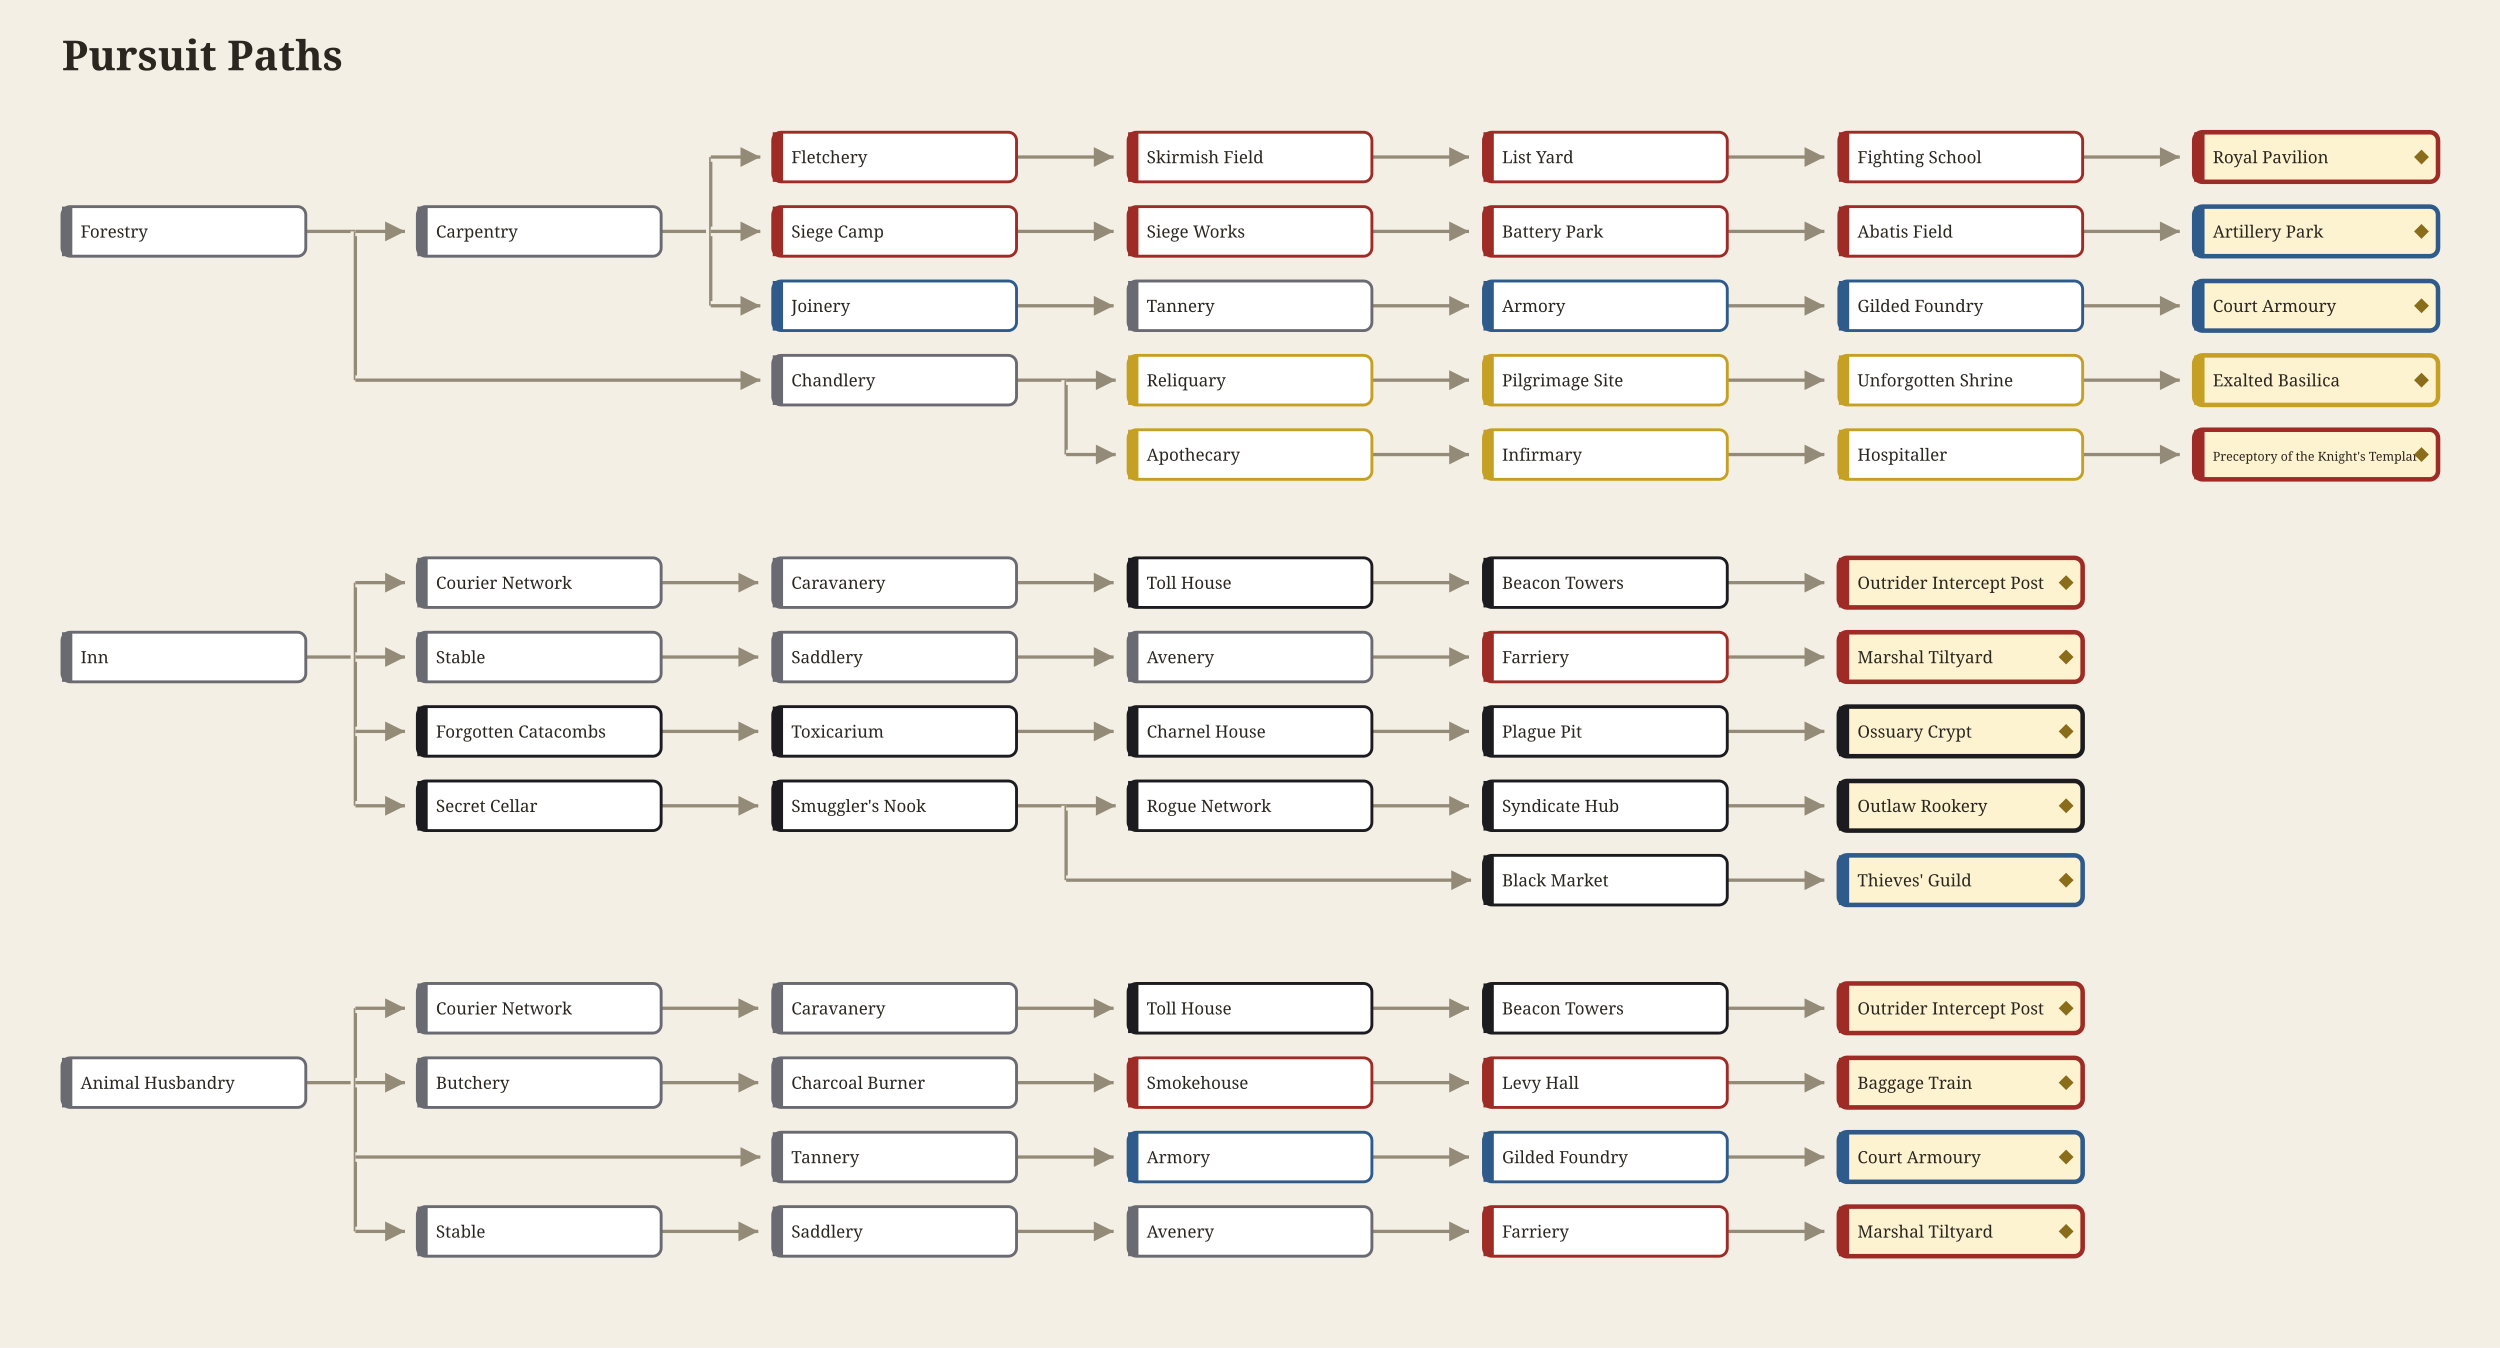
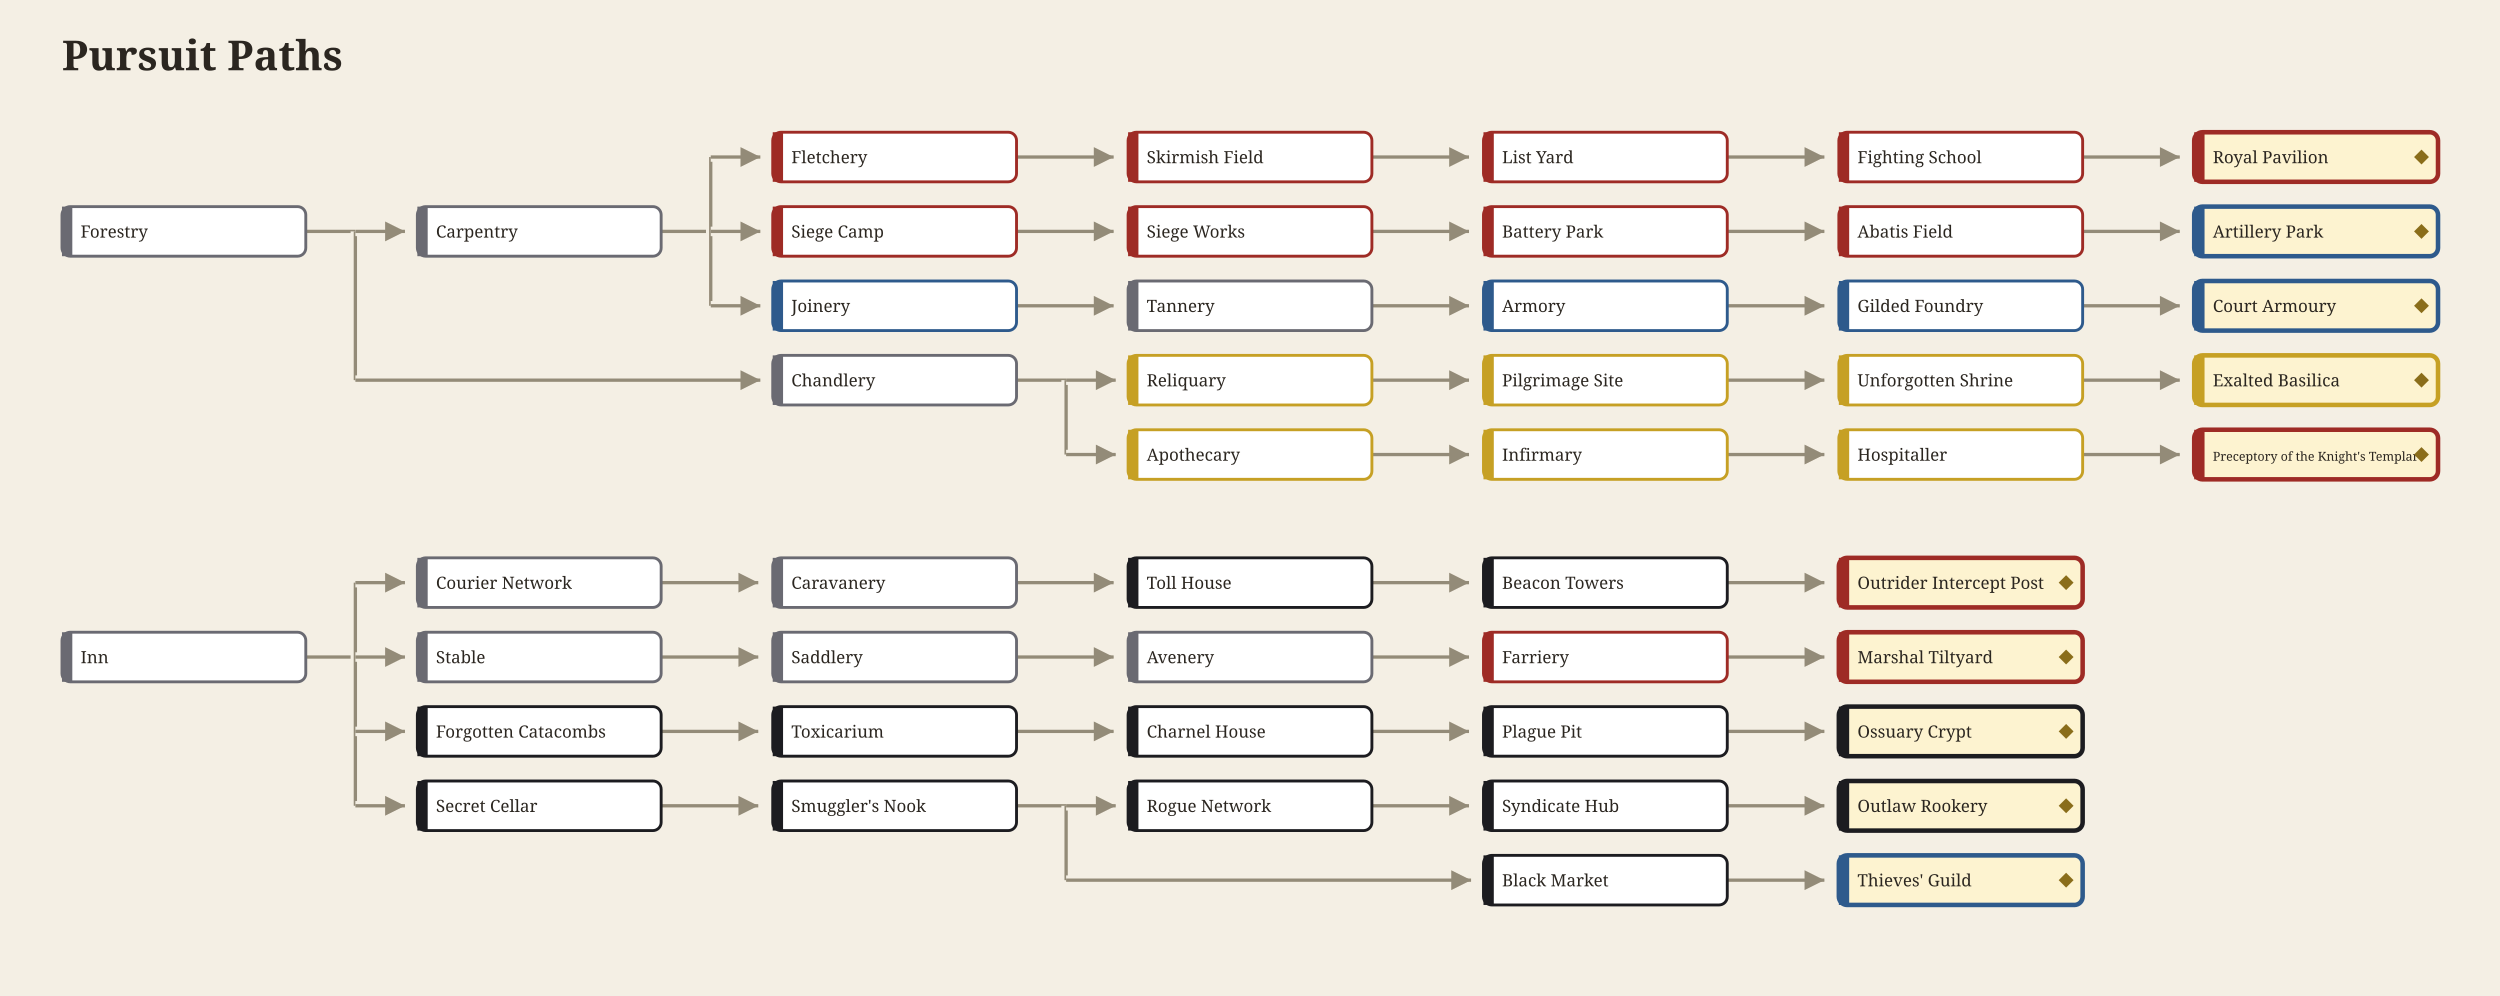
- <svg xmlns="http://www.w3.org/2000/svg" width="1210" height="652" viewBox="0 0 1210 652" font-family="Georgia, serif">
-   <rect width="1210" height="652" fill="#f4efe4" />
+ <svg xmlns="http://www.w3.org/2000/svg" width="1210" height="482" viewBox="0 0 1210 482" font-family="Georgia, serif">
+   <rect width="1210" height="482" fill="#f4efe4" />
  <defs>
    <marker id="arw-2E5A8C" markerWidth="7" markerHeight="7" refX="6" refY="3" orient="auto">
      <path d="M0,0 L6,3 L0,6 Z" fill="#2E5A8C" />
    </marker>
    <marker id="arw-9E2B25" markerWidth="7" markerHeight="7" refX="6" refY="3" orient="auto">
      <path d="M0,0 L6,3 L0,6 Z" fill="#9E2B25" />
    </marker>
    <marker id="arw-1c9c8c" markerWidth="7" markerHeight="7" refX="6" refY="3" orient="auto">
      <path d="M0,0 L6,3 L0,6 Z" fill="#1c9c8c" />
    </marker>
    <marker id="arw-C6A024" markerWidth="7" markerHeight="7" refX="6" refY="3" orient="auto">
      <path d="M0,0 L6,3 L0,6 Z" fill="#C6A024" />
    </marker>
    <marker id="arw-6A3D8F" markerWidth="7" markerHeight="7" refX="6" refY="3" orient="auto">
      <path d="M0,0 L6,3 L0,6 Z" fill="#6A3D8F" />
    </marker>
    <marker id="arw-CC6A1A" markerWidth="7" markerHeight="7" refX="6" refY="3" orient="auto">
      <path d="M0,0 L6,3 L0,6 Z" fill="#CC6A1A" />
    </marker>
    <marker id="arw-3a7d3a" markerWidth="7" markerHeight="7" refX="6" refY="3" orient="auto">
      <path d="M0,0 L6,3 L0,6 Z" fill="#3a7d3a" />
    </marker>
    <marker id="arw-b5347a" markerWidth="7" markerHeight="7" refX="6" refY="3" orient="auto">
      <path d="M0,0 L6,3 L0,6 Z" fill="#b5347a" />
    </marker>
    <marker id="arw-2b6f9e" markerWidth="7" markerHeight="7" refX="6" refY="3" orient="auto">
      <path d="M0,0 L6,3 L0,6 Z" fill="#2b6f9e" />
    </marker>
    <marker id="arw-8a6d1a" markerWidth="7" markerHeight="7" refX="6" refY="3" orient="auto">
      <path d="M0,0 L6,3 L0,6 Z" fill="#8a6d1a" />
    </marker>
    <marker id="arw-5f5647" markerWidth="7" markerHeight="7" refX="6" refY="3" orient="auto">
      <path d="M0,0 L6,3 L0,6 Z" fill="#5f5647" />
    </marker>
    <marker id="arw-7a2ea0" markerWidth="7" markerHeight="7" refX="6" refY="3" orient="auto">
      <path d="M0,0 L6,3 L0,6 Z" fill="#7a2ea0" />
    </marker>
    <marker id="arw-0f8a7e" markerWidth="7" markerHeight="7" refX="6" refY="3" orient="auto">
      <path d="M0,0 L6,3 L0,6 Z" fill="#0f8a7e" />
    </marker>
    <marker id="arw-a83232" markerWidth="7" markerHeight="7" refX="6" refY="3" orient="auto">
      <path d="M0,0 L6,3 L0,6 Z" fill="#a83232" />
    </marker>
    <marker id="arw-8f8672" markerWidth="7" markerHeight="7" refX="6" refY="3" orient="auto">
      <path d="M0,0 L6,3 L0,6 Z" fill="#8f8672" />
    </marker>
  </defs>
  <text x="30" y="34" font-size="20" font-weight="bold" fill="#2b2620">Pursuit Paths</text>
  <path d="M148,112 L172,112" fill="none" stroke="#f4efe4" stroke-width="4.6" opacity="1" />
  <path d="M148,112 L172,112" fill="none" stroke="#8f8672" stroke-width="1.6" opacity="0.95" />
  <path d="M172,112 L172,184" fill="none" stroke="#f4efe4" stroke-width="4.6" opacity="1" />
  <path d="M172,112 L172,184" fill="none" stroke="#8f8672" stroke-width="1.6" opacity="0.95" />
  <path d="M172,112 L196,112" fill="none" stroke="#f4efe4" stroke-width="4.6" opacity="1" />
  <path d="M172,112 L196,112" fill="none" stroke="#8f8672" stroke-width="1.6" opacity="0.95" marker-end="url(#arw-8f8672)" />
  <path d="M172,184 L368,184" fill="none" stroke="#f4efe4" stroke-width="4.6" opacity="1" />
  <path d="M172,184 L368,184" fill="none" stroke="#8f8672" stroke-width="1.6" opacity="0.95" marker-end="url(#arw-8f8672)" />
  <path d="M320,112 L344,112" fill="none" stroke="#f4efe4" stroke-width="4.6" opacity="1" />
  <path d="M320,112 L344,112" fill="none" stroke="#8f8672" stroke-width="1.6" opacity="0.95" />
  <path d="M344,76 L344,148" fill="none" stroke="#f4efe4" stroke-width="4.6" opacity="1" />
  <path d="M344,76 L344,148" fill="none" stroke="#8f8672" stroke-width="1.6" opacity="0.95" />
  <path d="M344,76 L368,76" fill="none" stroke="#f4efe4" stroke-width="4.6" opacity="1" />
  <path d="M344,76 L368,76" fill="none" stroke="#8f8672" stroke-width="1.6" opacity="0.95" marker-end="url(#arw-8f8672)" />
  <path d="M344,148 L368,148" fill="none" stroke="#f4efe4" stroke-width="4.6" opacity="1" />
  <path d="M344,148 L368,148" fill="none" stroke="#8f8672" stroke-width="1.6" opacity="0.95" marker-end="url(#arw-8f8672)" />
  <path d="M344,112 L368,112" fill="none" stroke="#f4efe4" stroke-width="4.6" opacity="1" />
  <path d="M344,112 L368,112" fill="none" stroke="#8f8672" stroke-width="1.6" opacity="0.95" marker-end="url(#arw-8f8672)" />
  <path d="M492,112 L539,112" fill="none" stroke="#f4efe4" stroke-width="4.6" opacity="1" />
  <path d="M492,112 L539,112" fill="none" stroke="#8f8672" stroke-width="1.6" opacity="0.95" marker-end="url(#arw-8f8672)" />
  <path d="M492,148 L539,148" fill="none" stroke="#f4efe4" stroke-width="4.6" opacity="1" />
  <path d="M492,148 L539,148" fill="none" stroke="#8f8672" stroke-width="1.6" opacity="0.95" marker-end="url(#arw-8f8672)" />
  <path d="M492,184 L516,184" fill="none" stroke="#f4efe4" stroke-width="4.6" opacity="1" />
  <path d="M492,184 L516,184" fill="none" stroke="#8f8672" stroke-width="1.6" opacity="0.95" />
  <path d="M516,184 L516,220" fill="none" stroke="#f4efe4" stroke-width="4.6" opacity="1" />
  <path d="M516,184 L516,220" fill="none" stroke="#8f8672" stroke-width="1.6" opacity="0.95" />
  <path d="M516,184 L540,184" fill="none" stroke="#f4efe4" stroke-width="4.6" opacity="1" />
  <path d="M516,184 L540,184" fill="none" stroke="#8f8672" stroke-width="1.6" opacity="0.95" marker-end="url(#arw-8f8672)" />
  <path d="M516,220 L540,220" fill="none" stroke="#f4efe4" stroke-width="4.6" opacity="1" />
  <path d="M516,220 L540,220" fill="none" stroke="#8f8672" stroke-width="1.6" opacity="0.95" marker-end="url(#arw-8f8672)" />
  <path d="M492,76 L539,76" fill="none" stroke="#f4efe4" stroke-width="4.6" opacity="1" />
  <path d="M492,76 L539,76" fill="none" stroke="#8f8672" stroke-width="1.6" opacity="0.95" marker-end="url(#arw-8f8672)" />
  <path d="M664,112 L711,112" fill="none" stroke="#f4efe4" stroke-width="4.6" opacity="1" />
  <path d="M664,112 L711,112" fill="none" stroke="#8f8672" stroke-width="1.6" opacity="0.95" marker-end="url(#arw-8f8672)" />
  <path d="M664,148 L711,148" fill="none" stroke="#f4efe4" stroke-width="4.6" opacity="1" />
  <path d="M664,148 L711,148" fill="none" stroke="#8f8672" stroke-width="1.6" opacity="0.95" marker-end="url(#arw-8f8672)" />
  <path d="M664,184 L711,184" fill="none" stroke="#f4efe4" stroke-width="4.6" opacity="1" />
  <path d="M664,184 L711,184" fill="none" stroke="#8f8672" stroke-width="1.6" opacity="0.95" marker-end="url(#arw-8f8672)" />
  <path d="M664,220 L711,220" fill="none" stroke="#f4efe4" stroke-width="4.6" opacity="1" />
  <path d="M664,220 L711,220" fill="none" stroke="#8f8672" stroke-width="1.6" opacity="0.95" marker-end="url(#arw-8f8672)" />
  <path d="M664,76 L711,76" fill="none" stroke="#f4efe4" stroke-width="4.6" opacity="1" />
  <path d="M664,76 L711,76" fill="none" stroke="#8f8672" stroke-width="1.6" opacity="0.95" marker-end="url(#arw-8f8672)" />
  <path d="M836,112 L883,112" fill="none" stroke="#f4efe4" stroke-width="4.6" opacity="1" />
  <path d="M836,112 L883,112" fill="none" stroke="#8f8672" stroke-width="1.6" opacity="0.95" marker-end="url(#arw-8f8672)" />
  <path d="M836,148 L883,148" fill="none" stroke="#f4efe4" stroke-width="4.6" opacity="1" />
  <path d="M836,148 L883,148" fill="none" stroke="#8f8672" stroke-width="1.6" opacity="0.95" marker-end="url(#arw-8f8672)" />
  <path d="M836,184 L883,184" fill="none" stroke="#f4efe4" stroke-width="4.6" opacity="1" />
  <path d="M836,184 L883,184" fill="none" stroke="#8f8672" stroke-width="1.6" opacity="0.95" marker-end="url(#arw-8f8672)" />
  <path d="M836,220 L883,220" fill="none" stroke="#f4efe4" stroke-width="4.6" opacity="1" />
  <path d="M836,220 L883,220" fill="none" stroke="#8f8672" stroke-width="1.6" opacity="0.95" marker-end="url(#arw-8f8672)" />
  <path d="M836,76 L883,76" fill="none" stroke="#f4efe4" stroke-width="4.6" opacity="1" />
  <path d="M836,76 L883,76" fill="none" stroke="#8f8672" stroke-width="1.6" opacity="0.95" marker-end="url(#arw-8f8672)" />
  <path d="M1008,112 L1055,112" fill="none" stroke="#f4efe4" stroke-width="4.6" opacity="1" />
  <path d="M1008,112 L1055,112" fill="none" stroke="#8f8672" stroke-width="1.6" opacity="0.95" marker-end="url(#arw-8f8672)" />
  <path d="M1008,148 L1055,148" fill="none" stroke="#f4efe4" stroke-width="4.6" opacity="1" />
  <path d="M1008,148 L1055,148" fill="none" stroke="#8f8672" stroke-width="1.6" opacity="0.95" marker-end="url(#arw-8f8672)" />
  <path d="M1008,184 L1055,184" fill="none" stroke="#f4efe4" stroke-width="4.6" opacity="1" />
  <path d="M1008,184 L1055,184" fill="none" stroke="#8f8672" stroke-width="1.6" opacity="0.95" marker-end="url(#arw-8f8672)" />
  <path d="M1008,220 L1055,220" fill="none" stroke="#f4efe4" stroke-width="4.6" opacity="1" />
  <path d="M1008,220 L1055,220" fill="none" stroke="#8f8672" stroke-width="1.6" opacity="0.95" marker-end="url(#arw-8f8672)" />
  <path d="M1008,76 L1055,76" fill="none" stroke="#f4efe4" stroke-width="4.6" opacity="1" />
  <path d="M1008,76 L1055,76" fill="none" stroke="#8f8672" stroke-width="1.6" opacity="0.95" marker-end="url(#arw-8f8672)" />
  <rect x="30" y="100" width="118" height="24" rx="4" fill="#ffffff" stroke="#6a6a72" stroke-width="1.4" />
  <rect x="30" y="100" width="5" height="24" fill="#6a6a72" />
  <text x="39" y="115" font-size="8.2" fill="#2b2620">Forestry</text>
  <rect x="202" y="100" width="118" height="24" rx="4" fill="#ffffff" stroke="#6a6a72" stroke-width="1.4" />
  <rect x="202" y="100" width="5" height="24" fill="#6a6a72" />
  <text x="211" y="115" font-size="8.2" fill="#2b2620">Carpentry</text>
  <rect x="374" y="100" width="118" height="24" rx="4" fill="#ffffff" stroke="#9E2B25" stroke-width="1.4" />
  <rect x="374" y="100" width="5" height="24" fill="#9E2B25" />
  <text x="383" y="115" font-size="8.2" fill="#2b2620">Siege Camp</text>
  <rect x="374" y="136" width="118" height="24" rx="4" fill="#ffffff" stroke="#2E5A8C" stroke-width="1.4" />
  <rect x="374" y="136" width="5" height="24" fill="#2E5A8C" />
  <text x="383" y="151" font-size="8.2" fill="#2b2620">Joinery</text>
  <rect x="374" y="172" width="118" height="24" rx="4" fill="#ffffff" stroke="#6a6a72" stroke-width="1.4" />
  <rect x="374" y="172" width="5" height="24" fill="#6a6a72" />
  <text x="383" y="187" font-size="8.2" fill="#2b2620">Chandlery</text>
  <rect x="374" y="64" width="118" height="24" rx="4" fill="#ffffff" stroke="#9E2B25" stroke-width="1.4" />
  <rect x="374" y="64" width="5" height="24" fill="#9E2B25" />
  <text x="383" y="79" font-size="8.2" fill="#2b2620">Fletchery</text>
  <rect x="546" y="100" width="118" height="24" rx="4" fill="#ffffff" stroke="#9E2B25" stroke-width="1.4" />
  <rect x="546" y="100" width="5" height="24" fill="#9E2B25" />
  <text x="555" y="115" font-size="8.2" fill="#2b2620">Siege Works</text>
  <rect x="546" y="136" width="118" height="24" rx="4" fill="#ffffff" stroke="#6a6a72" stroke-width="1.4" />
  <rect x="546" y="136" width="5" height="24" fill="#6a6a72" />
  <text x="555" y="151" font-size="8.2" fill="#2b2620">Tannery</text>
  <rect x="546" y="172" width="118" height="24" rx="4" fill="#ffffff" stroke="#C6A024" stroke-width="1.4" />
  <rect x="546" y="172" width="5" height="24" fill="#C6A024" />
  <text x="555" y="187" font-size="8.2" fill="#2b2620">Reliquary</text>
  <rect x="546" y="208" width="118" height="24" rx="4" fill="#ffffff" stroke="#C6A024" stroke-width="1.4" />
  <rect x="546" y="208" width="5" height="24" fill="#C6A024" />
  <text x="555" y="223" font-size="8.2" fill="#2b2620">Apothecary</text>
  <rect x="546" y="64" width="118" height="24" rx="4" fill="#ffffff" stroke="#9E2B25" stroke-width="1.4" />
  <rect x="546" y="64" width="5" height="24" fill="#9E2B25" />
  <text x="555" y="79" font-size="8.2" fill="#2b2620">Skirmish Field</text>
  <rect x="718" y="100" width="118" height="24" rx="4" fill="#ffffff" stroke="#9E2B25" stroke-width="1.4" />
  <rect x="718" y="100" width="5" height="24" fill="#9E2B25" />
  <text x="727" y="115" font-size="8.2" fill="#2b2620">Battery Park</text>
  <rect x="718" y="136" width="118" height="24" rx="4" fill="#ffffff" stroke="#2E5A8C" stroke-width="1.4" />
  <rect x="718" y="136" width="5" height="24" fill="#2E5A8C" />
  <text x="727" y="151" font-size="8.2" fill="#2b2620">Armory</text>
  <rect x="718" y="172" width="118" height="24" rx="4" fill="#ffffff" stroke="#C6A024" stroke-width="1.4" />
  <rect x="718" y="172" width="5" height="24" fill="#C6A024" />
  <text x="727" y="187" font-size="8.2" fill="#2b2620">Pilgrimage Site</text>
  <rect x="718" y="208" width="118" height="24" rx="4" fill="#ffffff" stroke="#C6A024" stroke-width="1.4" />
  <rect x="718" y="208" width="5" height="24" fill="#C6A024" />
  <text x="727" y="223" font-size="8.2" fill="#2b2620">Infirmary</text>
  <rect x="718" y="64" width="118" height="24" rx="4" fill="#ffffff" stroke="#9E2B25" stroke-width="1.4" />
  <rect x="718" y="64" width="5" height="24" fill="#9E2B25" />
  <text x="727" y="79" font-size="8.2" fill="#2b2620">List Yard</text>
  <rect x="890" y="100" width="118" height="24" rx="4" fill="#ffffff" stroke="#9E2B25" stroke-width="1.4" />
  <rect x="890" y="100" width="5" height="24" fill="#9E2B25" />
  <text x="899" y="115" font-size="8.2" fill="#2b2620">Abatis Field</text>
  <rect x="890" y="136" width="118" height="24" rx="4" fill="#ffffff" stroke="#2E5A8C" stroke-width="1.4" />
  <rect x="890" y="136" width="5" height="24" fill="#2E5A8C" />
  <text x="899" y="151" font-size="8.2" fill="#2b2620">Gilded Foundry</text>
  <rect x="890" y="172" width="118" height="24" rx="4" fill="#ffffff" stroke="#C6A024" stroke-width="1.4" />
  <rect x="890" y="172" width="5" height="24" fill="#C6A024" />
  <text x="899" y="187" font-size="8.2" fill="#2b2620">Unforgotten Shrine</text>
  <rect x="890" y="208" width="118" height="24" rx="4" fill="#ffffff" stroke="#C6A024" stroke-width="1.4" />
  <rect x="890" y="208" width="5" height="24" fill="#C6A024" />
  <text x="899" y="223" font-size="8.2" fill="#2b2620">Hospitaller</text>
  <rect x="890" y="64" width="118" height="24" rx="4" fill="#ffffff" stroke="#9E2B25" stroke-width="1.4" />
  <rect x="890" y="64" width="5" height="24" fill="#9E2B25" />
  <text x="899" y="79" font-size="8.2" fill="#2b2620">Fighting School</text>
  <rect x="1062" y="100" width="118" height="24" rx="4" fill="#fdf3d0" stroke="#2E5A8C" stroke-width="2.2" />
  <rect x="1062" y="100" width="5" height="24" fill="#2E5A8C" />
  <text x="1071" y="115" font-size="8.2" fill="#2b2620">Artillery Park</text>
  <polygon points="1172.0,108.4 1175.6,112.0 1172.0,115.6 1168.4,112.0" fill="#8a6d1a" />
  <rect x="1062" y="136" width="118" height="24" rx="4" fill="#fdf3d0" stroke="#2E5A8C" stroke-width="2.2" />
  <rect x="1062" y="136" width="5" height="24" fill="#2E5A8C" />
  <text x="1071" y="151" font-size="8.2" fill="#2b2620">Court Armoury</text>
  <polygon points="1172.0,144.4 1175.6,148.0 1172.0,151.6 1168.4,148.0" fill="#8a6d1a" />
  <rect x="1062" y="172" width="118" height="24" rx="4" fill="#fdf3d0" stroke="#C6A024" stroke-width="2.2" />
  <rect x="1062" y="172" width="5" height="24" fill="#C6A024" />
  <text x="1071" y="187" font-size="8.2" fill="#2b2620">Exalted Basilica</text>
  <polygon points="1172.0,180.4 1175.6,184.0 1172.0,187.6 1168.4,184.0" fill="#8a6d1a" />
  <rect x="1062" y="208" width="118" height="24" rx="4" fill="#fdf3d0" stroke="#9E2B25" stroke-width="2.2" />
  <rect x="1062" y="208" width="5" height="24" fill="#9E2B25" />
  <text x="1071" y="223" font-size="6.0" fill="#2b2620">Preceptory of the Knight's Templar</text>
  <polygon points="1172.0,216.4 1175.6,220.0 1172.0,223.6 1168.4,220.0" fill="#8a6d1a" />
  <rect x="1062" y="64" width="118" height="24" rx="4" fill="#fdf3d0" stroke="#9E2B25" stroke-width="2.2" />
  <rect x="1062" y="64" width="5" height="24" fill="#9E2B25" />
  <text x="1071" y="79" font-size="8.2" fill="#2b2620">Royal Pavilion</text>
  <polygon points="1172.0,72.4 1175.6,76.0 1172.0,79.6 1168.4,76.0" fill="#8a6d1a" />
  <path d="M148,318 L172,318" fill="none" stroke="#f4efe4" stroke-width="4.6" opacity="1" />
  <path d="M148,318 L172,318" fill="none" stroke="#8f8672" stroke-width="1.6" opacity="0.95" />
  <path d="M172,282 L172,390" fill="none" stroke="#f4efe4" stroke-width="4.6" opacity="1" />
  <path d="M172,282 L172,390" fill="none" stroke="#8f8672" stroke-width="1.6" opacity="0.95" />
  <path d="M172,318 L196,318" fill="none" stroke="#f4efe4" stroke-width="4.6" opacity="1" />
  <path d="M172,318 L196,318" fill="none" stroke="#8f8672" stroke-width="1.6" opacity="0.95" marker-end="url(#arw-8f8672)" />
  <path d="M172,282 L196,282" fill="none" stroke="#f4efe4" stroke-width="4.6" opacity="1" />
  <path d="M172,282 L196,282" fill="none" stroke="#8f8672" stroke-width="1.6" opacity="0.95" marker-end="url(#arw-8f8672)" />
  <path d="M172,390 L196,390" fill="none" stroke="#f4efe4" stroke-width="4.6" opacity="1" />
  <path d="M172,390 L196,390" fill="none" stroke="#8f8672" stroke-width="1.6" opacity="0.95" marker-end="url(#arw-8f8672)" />
  <path d="M172,354 L196,354" fill="none" stroke="#f4efe4" stroke-width="4.6" opacity="1" />
  <path d="M172,354 L196,354" fill="none" stroke="#8f8672" stroke-width="1.6" opacity="0.95" marker-end="url(#arw-8f8672)" />
  <path d="M320,318 L367,318" fill="none" stroke="#f4efe4" stroke-width="4.6" opacity="1" />
  <path d="M320,318 L367,318" fill="none" stroke="#8f8672" stroke-width="1.6" opacity="0.95" marker-end="url(#arw-8f8672)" />
  <path d="M320,354 L367,354" fill="none" stroke="#f4efe4" stroke-width="4.6" opacity="1" />
  <path d="M320,354 L367,354" fill="none" stroke="#8f8672" stroke-width="1.6" opacity="0.95" marker-end="url(#arw-8f8672)" />
  <path d="M320,390 L367,390" fill="none" stroke="#f4efe4" stroke-width="4.6" opacity="1" />
  <path d="M320,390 L367,390" fill="none" stroke="#8f8672" stroke-width="1.6" opacity="0.95" marker-end="url(#arw-8f8672)" />
  <path d="M320,282 L367,282" fill="none" stroke="#f4efe4" stroke-width="4.6" opacity="1" />
  <path d="M320,282 L367,282" fill="none" stroke="#8f8672" stroke-width="1.6" opacity="0.95" marker-end="url(#arw-8f8672)" />
  <path d="M492,318 L539,318" fill="none" stroke="#f4efe4" stroke-width="4.6" opacity="1" />
  <path d="M492,318 L539,318" fill="none" stroke="#8f8672" stroke-width="1.6" opacity="0.95" marker-end="url(#arw-8f8672)" />
  <path d="M492,354 L539,354" fill="none" stroke="#f4efe4" stroke-width="4.6" opacity="1" />
  <path d="M492,354 L539,354" fill="none" stroke="#8f8672" stroke-width="1.6" opacity="0.95" marker-end="url(#arw-8f8672)" />
  <path d="M492,390 L516,390" fill="none" stroke="#f4efe4" stroke-width="4.6" opacity="1" />
  <path d="M492,390 L516,390" fill="none" stroke="#8f8672" stroke-width="1.6" opacity="0.95" />
  <path d="M516,390 L516,426" fill="none" stroke="#f4efe4" stroke-width="4.6" opacity="1" />
  <path d="M516,390 L516,426" fill="none" stroke="#8f8672" stroke-width="1.6" opacity="0.95" />
  <path d="M516,390 L540,390" fill="none" stroke="#f4efe4" stroke-width="4.6" opacity="1" />
  <path d="M516,390 L540,390" fill="none" stroke="#8f8672" stroke-width="1.6" opacity="0.95" marker-end="url(#arw-8f8672)" />
  <path d="M516,426 L712,426" fill="none" stroke="#f4efe4" stroke-width="4.6" opacity="1" />
  <path d="M516,426 L712,426" fill="none" stroke="#8f8672" stroke-width="1.6" opacity="0.95" marker-end="url(#arw-8f8672)" />
  <path d="M492,282 L539,282" fill="none" stroke="#f4efe4" stroke-width="4.6" opacity="1" />
  <path d="M492,282 L539,282" fill="none" stroke="#8f8672" stroke-width="1.6" opacity="0.95" marker-end="url(#arw-8f8672)" />
  <path d="M664,318 L711,318" fill="none" stroke="#f4efe4" stroke-width="4.6" opacity="1" />
  <path d="M664,318 L711,318" fill="none" stroke="#8f8672" stroke-width="1.6" opacity="0.95" marker-end="url(#arw-8f8672)" />
  <path d="M664,354 L711,354" fill="none" stroke="#f4efe4" stroke-width="4.6" opacity="1" />
  <path d="M664,354 L711,354" fill="none" stroke="#8f8672" stroke-width="1.6" opacity="0.95" marker-end="url(#arw-8f8672)" />
  <path d="M664,390 L711,390" fill="none" stroke="#f4efe4" stroke-width="4.6" opacity="1" />
  <path d="M664,390 L711,390" fill="none" stroke="#8f8672" stroke-width="1.6" opacity="0.95" marker-end="url(#arw-8f8672)" />
  <path d="M664,282 L711,282" fill="none" stroke="#f4efe4" stroke-width="4.6" opacity="1" />
  <path d="M664,282 L711,282" fill="none" stroke="#8f8672" stroke-width="1.6" opacity="0.95" marker-end="url(#arw-8f8672)" />
  <path d="M836,318 L883,318" fill="none" stroke="#f4efe4" stroke-width="4.6" opacity="1" />
  <path d="M836,318 L883,318" fill="none" stroke="#8f8672" stroke-width="1.6" opacity="0.95" marker-end="url(#arw-8f8672)" />
  <path d="M836,354 L883,354" fill="none" stroke="#f4efe4" stroke-width="4.6" opacity="1" />
  <path d="M836,354 L883,354" fill="none" stroke="#8f8672" stroke-width="1.6" opacity="0.95" marker-end="url(#arw-8f8672)" />
  <path d="M836,390 L883,390" fill="none" stroke="#f4efe4" stroke-width="4.6" opacity="1" />
  <path d="M836,390 L883,390" fill="none" stroke="#8f8672" stroke-width="1.6" opacity="0.95" marker-end="url(#arw-8f8672)" />
  <path d="M836,282 L883,282" fill="none" stroke="#f4efe4" stroke-width="4.6" opacity="1" />
  <path d="M836,282 L883,282" fill="none" stroke="#8f8672" stroke-width="1.6" opacity="0.95" marker-end="url(#arw-8f8672)" />
  <path d="M836,426 L883,426" fill="none" stroke="#f4efe4" stroke-width="4.6" opacity="1" />
  <path d="M836,426 L883,426" fill="none" stroke="#8f8672" stroke-width="1.6" opacity="0.95" marker-end="url(#arw-8f8672)" />
  <rect x="30" y="306" width="118" height="24" rx="4" fill="#ffffff" stroke="#6a6a72" stroke-width="1.4" />
  <rect x="30" y="306" width="5" height="24" fill="#6a6a72" />
  <text x="39" y="321" font-size="8.2" fill="#2b2620">Inn</text>
  <rect x="202" y="306" width="118" height="24" rx="4" fill="#ffffff" stroke="#6a6a72" stroke-width="1.4" />
  <rect x="202" y="306" width="5" height="24" fill="#6a6a72" />
  <text x="211" y="321" font-size="8.2" fill="#2b2620">Stable</text>
  <rect x="202" y="342" width="118" height="24" rx="4" fill="#ffffff" stroke="#1c1c20" stroke-width="1.4" />
  <rect x="202" y="342" width="5" height="24" fill="#1c1c20" />
  <text x="211" y="357" font-size="8.2" fill="#2b2620">Forgotten Catacombs</text>
  <rect x="202" y="378" width="118" height="24" rx="4" fill="#ffffff" stroke="#1c1c20" stroke-width="1.4" />
  <rect x="202" y="378" width="5" height="24" fill="#1c1c20" />
  <text x="211" y="393" font-size="8.2" fill="#2b2620">Secret Cellar</text>
  <rect x="202" y="270" width="118" height="24" rx="4" fill="#ffffff" stroke="#6a6a72" stroke-width="1.4" />
  <rect x="202" y="270" width="5" height="24" fill="#6a6a72" />
  <text x="211" y="285" font-size="8.2" fill="#2b2620">Courier Network</text>
  <rect x="374" y="306" width="118" height="24" rx="4" fill="#ffffff" stroke="#6a6a72" stroke-width="1.4" />
  <rect x="374" y="306" width="5" height="24" fill="#6a6a72" />
  <text x="383" y="321" font-size="8.2" fill="#2b2620">Saddlery</text>
  <rect x="374" y="342" width="118" height="24" rx="4" fill="#ffffff" stroke="#1c1c20" stroke-width="1.4" />
  <rect x="374" y="342" width="5" height="24" fill="#1c1c20" />
  <text x="383" y="357" font-size="8.2" fill="#2b2620">Toxicarium</text>
  <rect x="374" y="378" width="118" height="24" rx="4" fill="#ffffff" stroke="#1c1c20" stroke-width="1.4" />
  <rect x="374" y="378" width="5" height="24" fill="#1c1c20" />
  <text x="383" y="393" font-size="8.2" fill="#2b2620">Smuggler's Nook</text>
  <rect x="374" y="270" width="118" height="24" rx="4" fill="#ffffff" stroke="#6a6a72" stroke-width="1.4" />
  <rect x="374" y="270" width="5" height="24" fill="#6a6a72" />
  <text x="383" y="285" font-size="8.2" fill="#2b2620">Caravanery</text>
  <rect x="546" y="306" width="118" height="24" rx="4" fill="#ffffff" stroke="#6a6a72" stroke-width="1.4" />
  <rect x="546" y="306" width="5" height="24" fill="#6a6a72" />
  <text x="555" y="321" font-size="8.2" fill="#2b2620">Avenery</text>
  <rect x="546" y="342" width="118" height="24" rx="4" fill="#ffffff" stroke="#1c1c20" stroke-width="1.4" />
  <rect x="546" y="342" width="5" height="24" fill="#1c1c20" />
  <text x="555" y="357" font-size="8.2" fill="#2b2620">Charnel House</text>
  <rect x="546" y="378" width="118" height="24" rx="4" fill="#ffffff" stroke="#1c1c20" stroke-width="1.4" />
  <rect x="546" y="378" width="5" height="24" fill="#1c1c20" />
  <text x="555" y="393" font-size="8.2" fill="#2b2620">Rogue Network</text>
  <rect x="546" y="270" width="118" height="24" rx="4" fill="#ffffff" stroke="#1c1c20" stroke-width="1.4" />
  <rect x="546" y="270" width="5" height="24" fill="#1c1c20" />
  <text x="555" y="285" font-size="8.2" fill="#2b2620">Toll House</text>
  <rect x="718" y="306" width="118" height="24" rx="4" fill="#ffffff" stroke="#9E2B25" stroke-width="1.4" />
  <rect x="718" y="306" width="5" height="24" fill="#9E2B25" />
  <text x="727" y="321" font-size="8.2" fill="#2b2620">Farriery</text>
  <rect x="718" y="342" width="118" height="24" rx="4" fill="#ffffff" stroke="#1c1c20" stroke-width="1.4" />
  <rect x="718" y="342" width="5" height="24" fill="#1c1c20" />
  <text x="727" y="357" font-size="8.2" fill="#2b2620">Plague Pit</text>
  <rect x="718" y="378" width="118" height="24" rx="4" fill="#ffffff" stroke="#1c1c20" stroke-width="1.4" />
  <rect x="718" y="378" width="5" height="24" fill="#1c1c20" />
  <text x="727" y="393" font-size="8.2" fill="#2b2620">Syndicate Hub</text>
  <rect x="718" y="270" width="118" height="24" rx="4" fill="#ffffff" stroke="#1c1c20" stroke-width="1.4" />
  <rect x="718" y="270" width="5" height="24" fill="#1c1c20" />
  <text x="727" y="285" font-size="8.2" fill="#2b2620">Beacon Towers</text>
  <rect x="718" y="414" width="118" height="24" rx="4" fill="#ffffff" stroke="#1c1c20" stroke-width="1.4" />
  <rect x="718" y="414" width="5" height="24" fill="#1c1c20" />
  <text x="727" y="429" font-size="8.2" fill="#2b2620">Black Market</text>
  <rect x="890" y="306" width="118" height="24" rx="4" fill="#fdf3d0" stroke="#9E2B25" stroke-width="2.2" />
  <rect x="890" y="306" width="5" height="24" fill="#9E2B25" />
  <text x="899" y="321" font-size="8.2" fill="#2b2620">Marshal Tiltyard</text>
  <polygon points="1000.0,314.4 1003.6,318.0 1000.0,321.6 996.4,318.0" fill="#8a6d1a" />
  <rect x="890" y="342" width="118" height="24" rx="4" fill="#fdf3d0" stroke="#1c1c20" stroke-width="2.2" />
  <rect x="890" y="342" width="5" height="24" fill="#1c1c20" />
  <text x="899" y="357" font-size="8.2" fill="#2b2620">Ossuary Crypt</text>
  <polygon points="1000.0,350.4 1003.6,354.0 1000.0,357.6 996.4,354.0" fill="#8a6d1a" />
  <rect x="890" y="378" width="118" height="24" rx="4" fill="#fdf3d0" stroke="#1c1c20" stroke-width="2.2" />
  <rect x="890" y="378" width="5" height="24" fill="#1c1c20" />
  <text x="899" y="393" font-size="8.2" fill="#2b2620">Outlaw Rookery</text>
  <polygon points="1000.0,386.4 1003.6,390.0 1000.0,393.6 996.4,390.0" fill="#8a6d1a" />
  <rect x="890" y="270" width="118" height="24" rx="4" fill="#fdf3d0" stroke="#9E2B25" stroke-width="2.2" />
  <rect x="890" y="270" width="5" height="24" fill="#9E2B25" />
  <text x="899" y="285" font-size="8.2" fill="#2b2620">Outrider Intercept Post</text>
  <polygon points="1000.0,278.4 1003.6,282.0 1000.0,285.6 996.4,282.0" fill="#8a6d1a" />
  <rect x="890" y="414" width="118" height="24" rx="4" fill="#fdf3d0" stroke="#2E5A8C" stroke-width="2.2" />
  <rect x="890" y="414" width="5" height="24" fill="#2E5A8C" />
  <text x="899" y="429" font-size="8.2" fill="#2b2620">Thieves' Guild</text>
  <polygon points="1000.0,422.4 1003.6,426.0 1000.0,429.6 996.4,426.0" fill="#8a6d1a" />
-   <path d="M148,524 L172,524" fill="none" stroke="#f4efe4" stroke-width="4.6" opacity="1" />
-   <path d="M148,524 L172,524" fill="none" stroke="#8f8672" stroke-width="1.6" opacity="0.95" />
-   <path d="M172,488 L172,596" fill="none" stroke="#f4efe4" stroke-width="4.6" opacity="1" />
-   <path d="M172,488 L172,596" fill="none" stroke="#8f8672" stroke-width="1.6" opacity="0.95" />
-   <path d="M172,524 L196,524" fill="none" stroke="#f4efe4" stroke-width="4.6" opacity="1" />
-   <path d="M172,524 L196,524" fill="none" stroke="#8f8672" stroke-width="1.6" opacity="0.95" marker-end="url(#arw-8f8672)" />
-   <path d="M172,560 L368,560" fill="none" stroke="#f4efe4" stroke-width="4.6" opacity="1" />
-   <path d="M172,560 L368,560" fill="none" stroke="#8f8672" stroke-width="1.6" opacity="0.95" marker-end="url(#arw-8f8672)" />
-   <path d="M172,596 L196,596" fill="none" stroke="#f4efe4" stroke-width="4.6" opacity="1" />
-   <path d="M172,596 L196,596" fill="none" stroke="#8f8672" stroke-width="1.6" opacity="0.95" marker-end="url(#arw-8f8672)" />
-   <path d="M172,488 L196,488" fill="none" stroke="#f4efe4" stroke-width="4.6" opacity="1" />
-   <path d="M172,488 L196,488" fill="none" stroke="#8f8672" stroke-width="1.6" opacity="0.95" marker-end="url(#arw-8f8672)" />
-   <path d="M320,524 L367,524" fill="none" stroke="#f4efe4" stroke-width="4.6" opacity="1" />
-   <path d="M320,524 L367,524" fill="none" stroke="#8f8672" stroke-width="1.6" opacity="0.95" marker-end="url(#arw-8f8672)" />
-   <path d="M320,596 L367,596" fill="none" stroke="#f4efe4" stroke-width="4.6" opacity="1" />
-   <path d="M320,596 L367,596" fill="none" stroke="#8f8672" stroke-width="1.6" opacity="0.95" marker-end="url(#arw-8f8672)" />
-   <path d="M320,488 L367,488" fill="none" stroke="#f4efe4" stroke-width="4.6" opacity="1" />
-   <path d="M320,488 L367,488" fill="none" stroke="#8f8672" stroke-width="1.6" opacity="0.95" marker-end="url(#arw-8f8672)" />
-   <path d="M492,524 L539,524" fill="none" stroke="#f4efe4" stroke-width="4.6" opacity="1" />
-   <path d="M492,524 L539,524" fill="none" stroke="#8f8672" stroke-width="1.6" opacity="0.95" marker-end="url(#arw-8f8672)" />
-   <path d="M492,560 L539,560" fill="none" stroke="#f4efe4" stroke-width="4.6" opacity="1" />
-   <path d="M492,560 L539,560" fill="none" stroke="#8f8672" stroke-width="1.6" opacity="0.95" marker-end="url(#arw-8f8672)" />
-   <path d="M492,596 L539,596" fill="none" stroke="#f4efe4" stroke-width="4.6" opacity="1" />
-   <path d="M492,596 L539,596" fill="none" stroke="#8f8672" stroke-width="1.6" opacity="0.95" marker-end="url(#arw-8f8672)" />
-   <path d="M492,488 L539,488" fill="none" stroke="#f4efe4" stroke-width="4.6" opacity="1" />
-   <path d="M492,488 L539,488" fill="none" stroke="#8f8672" stroke-width="1.6" opacity="0.95" marker-end="url(#arw-8f8672)" />
-   <path d="M664,524 L711,524" fill="none" stroke="#f4efe4" stroke-width="4.6" opacity="1" />
-   <path d="M664,524 L711,524" fill="none" stroke="#8f8672" stroke-width="1.6" opacity="0.95" marker-end="url(#arw-8f8672)" />
-   <path d="M664,560 L711,560" fill="none" stroke="#f4efe4" stroke-width="4.6" opacity="1" />
-   <path d="M664,560 L711,560" fill="none" stroke="#8f8672" stroke-width="1.6" opacity="0.95" marker-end="url(#arw-8f8672)" />
-   <path d="M664,596 L711,596" fill="none" stroke="#f4efe4" stroke-width="4.6" opacity="1" />
-   <path d="M664,596 L711,596" fill="none" stroke="#8f8672" stroke-width="1.6" opacity="0.95" marker-end="url(#arw-8f8672)" />
-   <path d="M664,488 L711,488" fill="none" stroke="#f4efe4" stroke-width="4.6" opacity="1" />
-   <path d="M664,488 L711,488" fill="none" stroke="#8f8672" stroke-width="1.6" opacity="0.95" marker-end="url(#arw-8f8672)" />
-   <path d="M836,524 L883,524" fill="none" stroke="#f4efe4" stroke-width="4.6" opacity="1" />
-   <path d="M836,524 L883,524" fill="none" stroke="#8f8672" stroke-width="1.6" opacity="0.95" marker-end="url(#arw-8f8672)" />
-   <path d="M836,560 L883,560" fill="none" stroke="#f4efe4" stroke-width="4.6" opacity="1" />
-   <path d="M836,560 L883,560" fill="none" stroke="#8f8672" stroke-width="1.6" opacity="0.95" marker-end="url(#arw-8f8672)" />
-   <path d="M836,596 L883,596" fill="none" stroke="#f4efe4" stroke-width="4.6" opacity="1" />
-   <path d="M836,596 L883,596" fill="none" stroke="#8f8672" stroke-width="1.6" opacity="0.95" marker-end="url(#arw-8f8672)" />
-   <path d="M836,488 L883,488" fill="none" stroke="#f4efe4" stroke-width="4.6" opacity="1" />
-   <path d="M836,488 L883,488" fill="none" stroke="#8f8672" stroke-width="1.6" opacity="0.95" marker-end="url(#arw-8f8672)" />
-   <rect x="30" y="512" width="118" height="24" rx="4" fill="#ffffff" stroke="#6a6a72" stroke-width="1.4" />
-   <rect x="30" y="512" width="5" height="24" fill="#6a6a72" />
-   <text x="39" y="527" font-size="8.2" fill="#2b2620">Animal Husbandry</text>
-   <rect x="202" y="512" width="118" height="24" rx="4" fill="#ffffff" stroke="#6a6a72" stroke-width="1.4" />
-   <rect x="202" y="512" width="5" height="24" fill="#6a6a72" />
-   <text x="211" y="527" font-size="8.2" fill="#2b2620">Butchery</text>
-   <rect x="202" y="584" width="118" height="24" rx="4" fill="#ffffff" stroke="#6a6a72" stroke-width="1.4" />
-   <rect x="202" y="584" width="5" height="24" fill="#6a6a72" />
-   <text x="211" y="599" font-size="8.2" fill="#2b2620">Stable</text>
-   <rect x="202" y="476" width="118" height="24" rx="4" fill="#ffffff" stroke="#6a6a72" stroke-width="1.4" />
-   <rect x="202" y="476" width="5" height="24" fill="#6a6a72" />
-   <text x="211" y="491" font-size="8.2" fill="#2b2620">Courier Network</text>
-   <rect x="374" y="512" width="118" height="24" rx="4" fill="#ffffff" stroke="#6a6a72" stroke-width="1.4" />
-   <rect x="374" y="512" width="5" height="24" fill="#6a6a72" />
-   <text x="383" y="527" font-size="8.2" fill="#2b2620">Charcoal Burner</text>
-   <rect x="374" y="548" width="118" height="24" rx="4" fill="#ffffff" stroke="#6a6a72" stroke-width="1.4" />
-   <rect x="374" y="548" width="5" height="24" fill="#6a6a72" />
-   <text x="383" y="563" font-size="8.2" fill="#2b2620">Tannery</text>
-   <rect x="374" y="584" width="118" height="24" rx="4" fill="#ffffff" stroke="#6a6a72" stroke-width="1.4" />
-   <rect x="374" y="584" width="5" height="24" fill="#6a6a72" />
-   <text x="383" y="599" font-size="8.2" fill="#2b2620">Saddlery</text>
-   <rect x="374" y="476" width="118" height="24" rx="4" fill="#ffffff" stroke="#6a6a72" stroke-width="1.4" />
-   <rect x="374" y="476" width="5" height="24" fill="#6a6a72" />
-   <text x="383" y="491" font-size="8.2" fill="#2b2620">Caravanery</text>
-   <rect x="546" y="512" width="118" height="24" rx="4" fill="#ffffff" stroke="#9E2B25" stroke-width="1.4" />
-   <rect x="546" y="512" width="5" height="24" fill="#9E2B25" />
-   <text x="555" y="527" font-size="8.2" fill="#2b2620">Smokehouse</text>
-   <rect x="546" y="548" width="118" height="24" rx="4" fill="#ffffff" stroke="#2E5A8C" stroke-width="1.4" />
-   <rect x="546" y="548" width="5" height="24" fill="#2E5A8C" />
-   <text x="555" y="563" font-size="8.2" fill="#2b2620">Armory</text>
-   <rect x="546" y="584" width="118" height="24" rx="4" fill="#ffffff" stroke="#6a6a72" stroke-width="1.4" />
-   <rect x="546" y="584" width="5" height="24" fill="#6a6a72" />
-   <text x="555" y="599" font-size="8.2" fill="#2b2620">Avenery</text>
-   <rect x="546" y="476" width="118" height="24" rx="4" fill="#ffffff" stroke="#1c1c20" stroke-width="1.4" />
-   <rect x="546" y="476" width="5" height="24" fill="#1c1c20" />
-   <text x="555" y="491" font-size="8.2" fill="#2b2620">Toll House</text>
-   <rect x="718" y="512" width="118" height="24" rx="4" fill="#ffffff" stroke="#9E2B25" stroke-width="1.4" />
-   <rect x="718" y="512" width="5" height="24" fill="#9E2B25" />
-   <text x="727" y="527" font-size="8.2" fill="#2b2620">Levy Hall</text>
-   <rect x="718" y="548" width="118" height="24" rx="4" fill="#ffffff" stroke="#2E5A8C" stroke-width="1.4" />
-   <rect x="718" y="548" width="5" height="24" fill="#2E5A8C" />
-   <text x="727" y="563" font-size="8.2" fill="#2b2620">Gilded Foundry</text>
-   <rect x="718" y="584" width="118" height="24" rx="4" fill="#ffffff" stroke="#9E2B25" stroke-width="1.4" />
-   <rect x="718" y="584" width="5" height="24" fill="#9E2B25" />
-   <text x="727" y="599" font-size="8.2" fill="#2b2620">Farriery</text>
-   <rect x="718" y="476" width="118" height="24" rx="4" fill="#ffffff" stroke="#1c1c20" stroke-width="1.4" />
-   <rect x="718" y="476" width="5" height="24" fill="#1c1c20" />
-   <text x="727" y="491" font-size="8.2" fill="#2b2620">Beacon Towers</text>
-   <rect x="890" y="512" width="118" height="24" rx="4" fill="#fdf3d0" stroke="#9E2B25" stroke-width="2.2" />
-   <rect x="890" y="512" width="5" height="24" fill="#9E2B25" />
-   <text x="899" y="527" font-size="8.2" fill="#2b2620">Baggage Train</text>
-   <polygon points="1000.0,520.4 1003.6,524.0 1000.0,527.6 996.4,524.0" fill="#8a6d1a" />
-   <rect x="890" y="548" width="118" height="24" rx="4" fill="#fdf3d0" stroke="#2E5A8C" stroke-width="2.2" />
-   <rect x="890" y="548" width="5" height="24" fill="#2E5A8C" />
-   <text x="899" y="563" font-size="8.2" fill="#2b2620">Court Armoury</text>
-   <polygon points="1000.0,556.4 1003.6,560.0 1000.0,563.6 996.4,560.0" fill="#8a6d1a" />
-   <rect x="890" y="584" width="118" height="24" rx="4" fill="#fdf3d0" stroke="#9E2B25" stroke-width="2.2" />
-   <rect x="890" y="584" width="5" height="24" fill="#9E2B25" />
-   <text x="899" y="599" font-size="8.2" fill="#2b2620">Marshal Tiltyard</text>
-   <polygon points="1000.0,592.4 1003.6,596.0 1000.0,599.6 996.4,596.0" fill="#8a6d1a" />
-   <rect x="890" y="476" width="118" height="24" rx="4" fill="#fdf3d0" stroke="#9E2B25" stroke-width="2.2" />
-   <rect x="890" y="476" width="5" height="24" fill="#9E2B25" />
-   <text x="899" y="491" font-size="8.2" fill="#2b2620">Outrider Intercept Post</text>
-   <polygon points="1000.0,484.4 1003.6,488.0 1000.0,491.6 996.4,488.0" fill="#8a6d1a" />
</svg>
